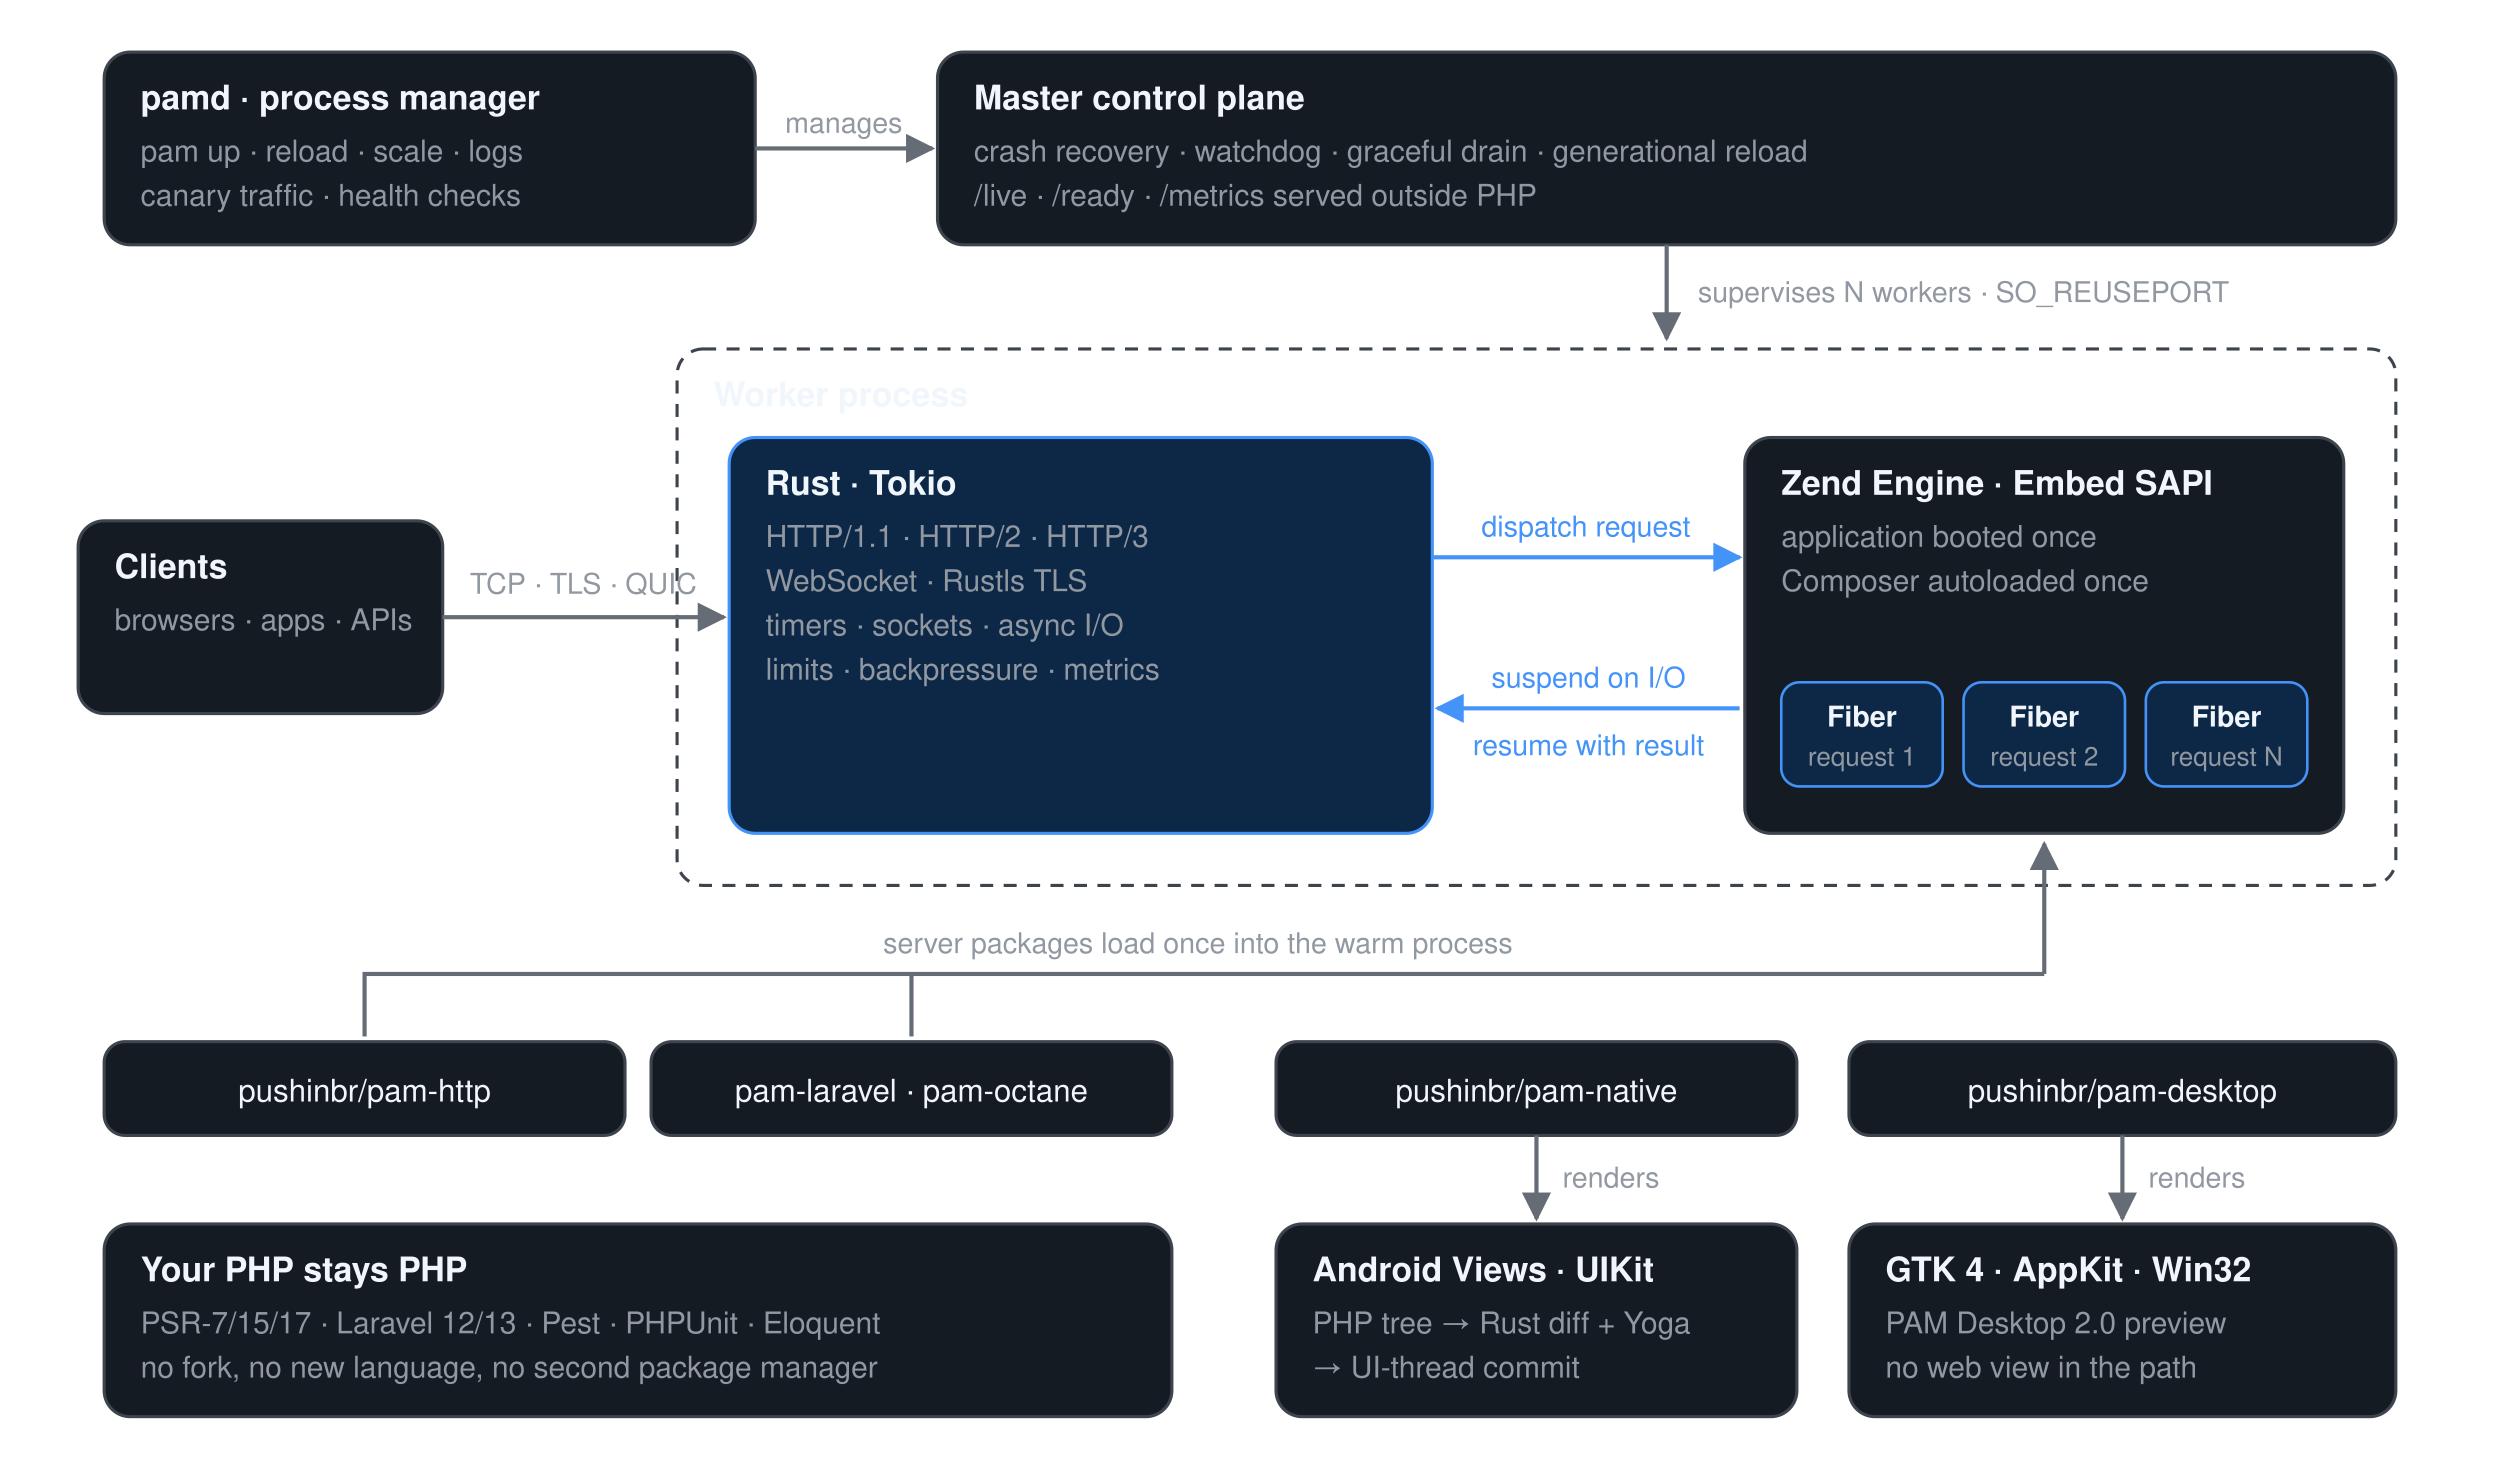
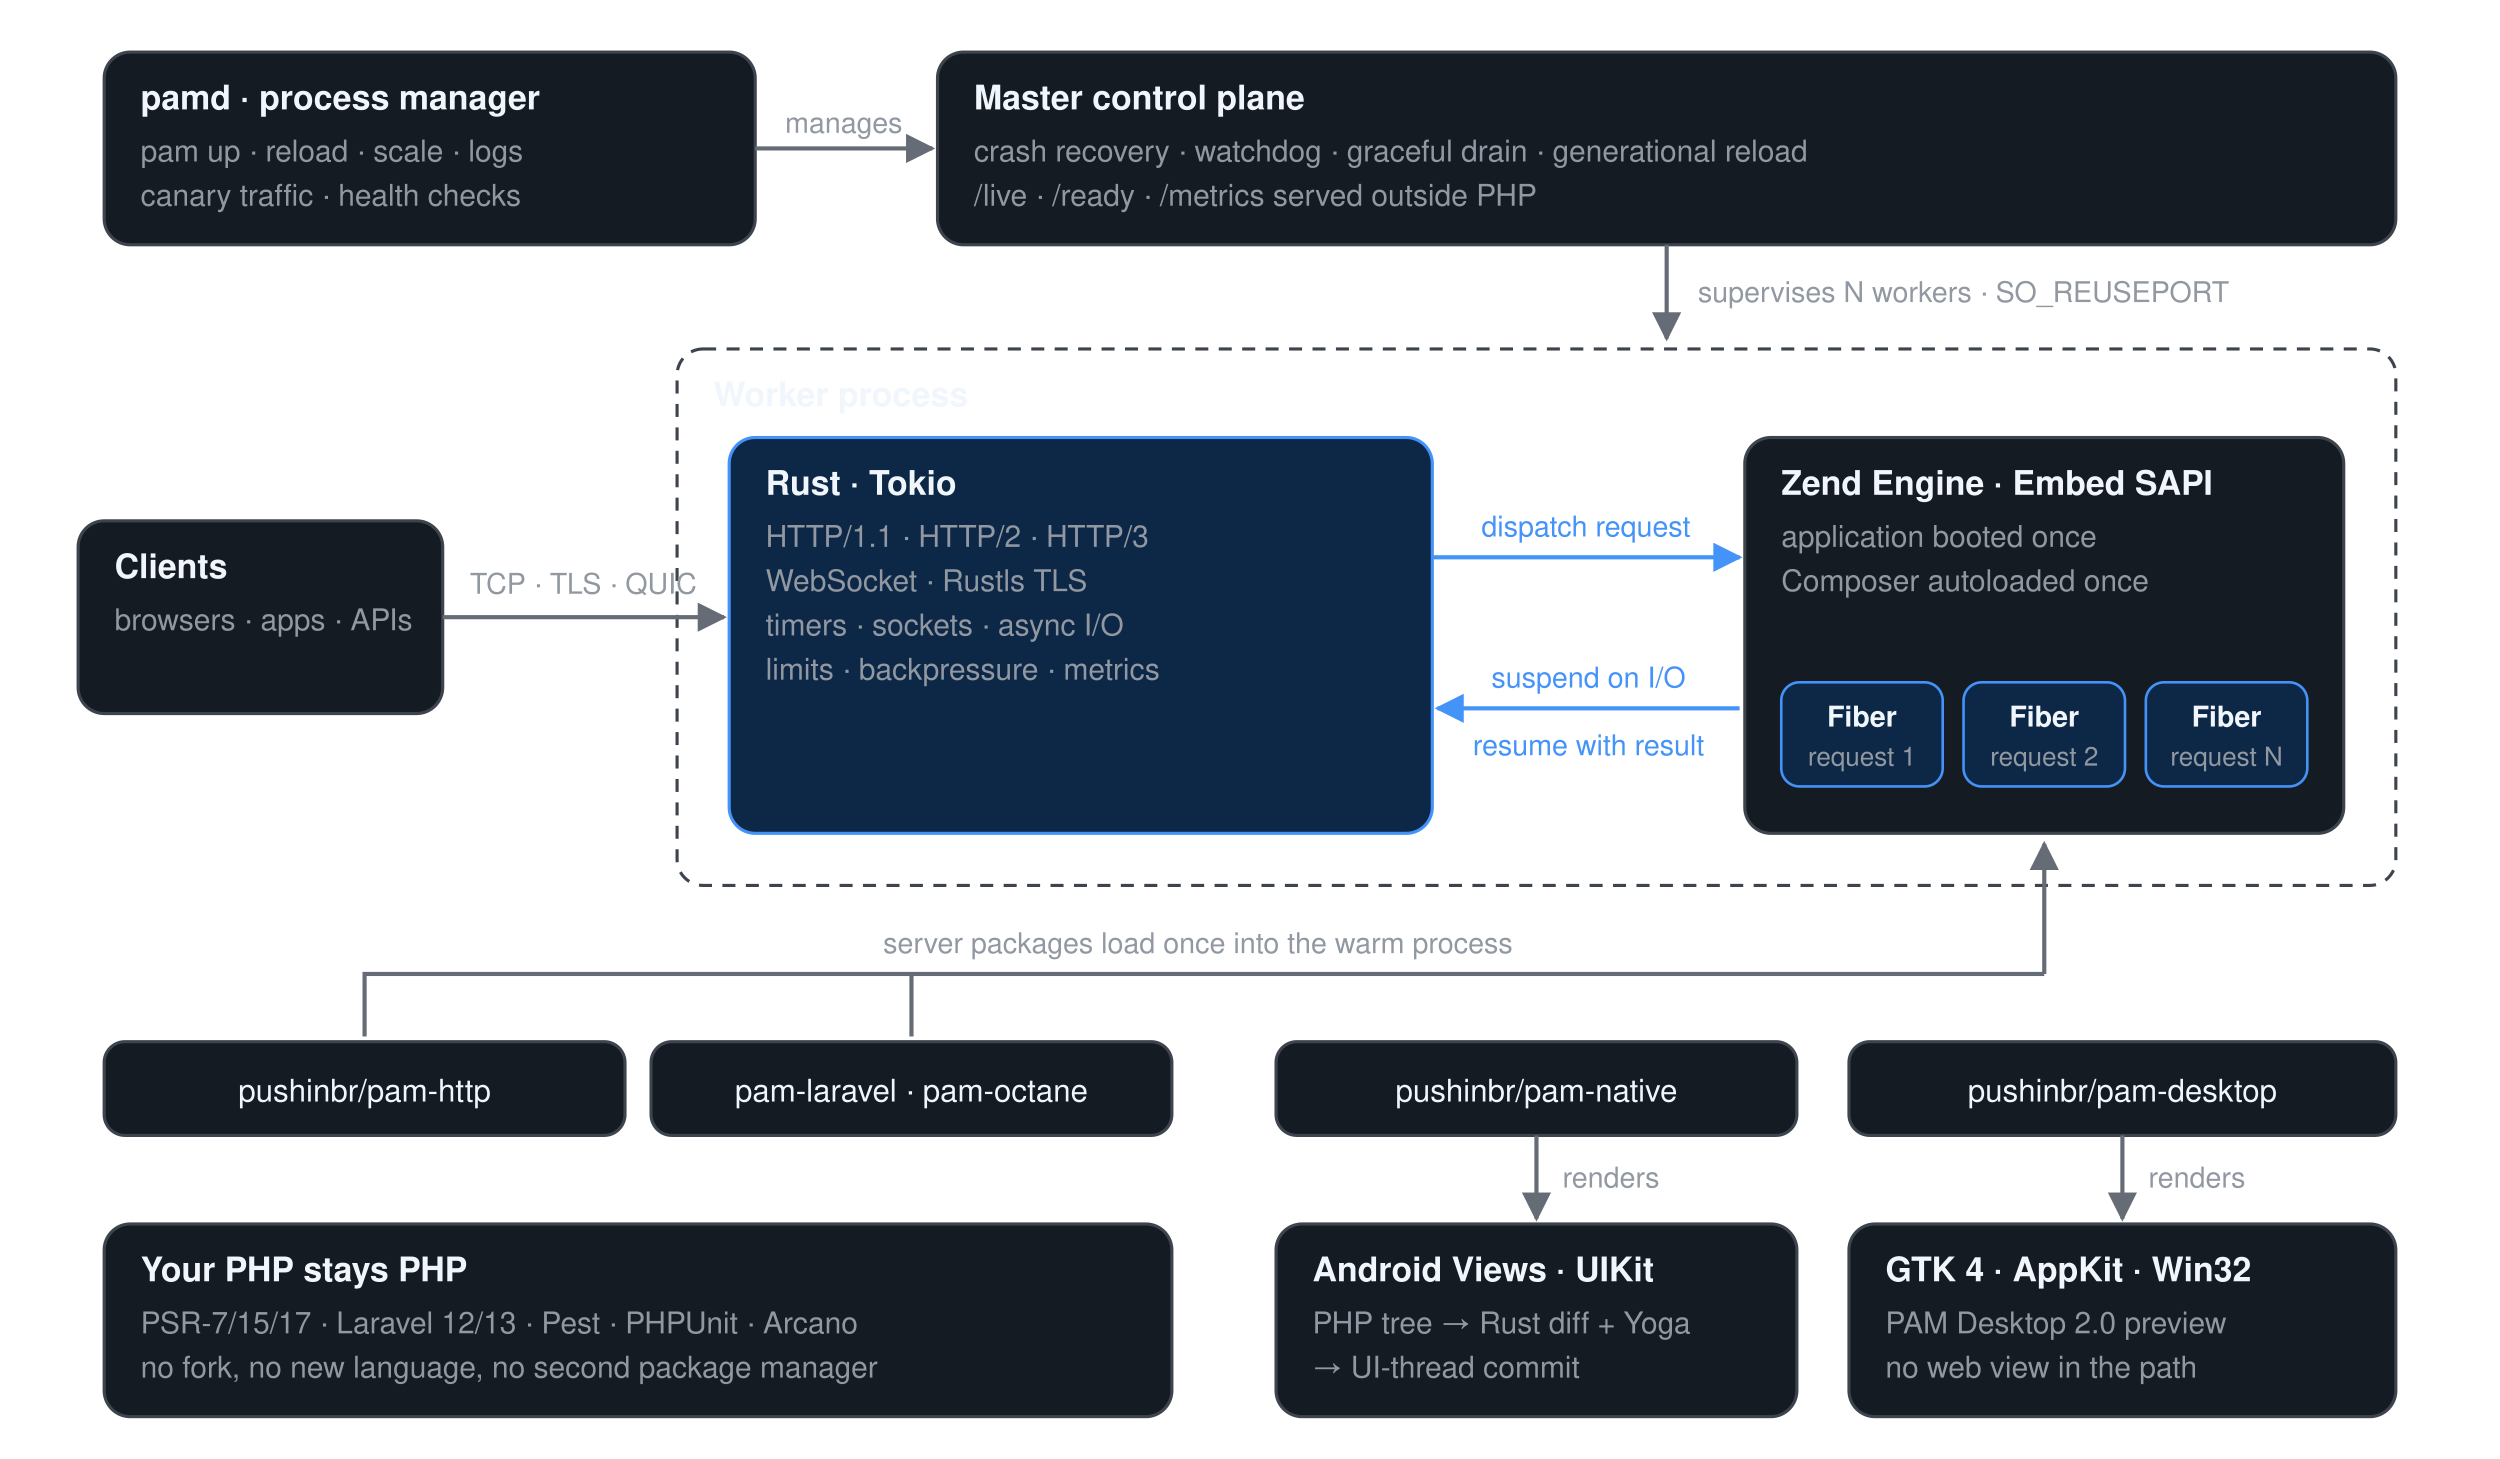
<svg xmlns="http://www.w3.org/2000/svg" viewBox="0 0 960 560" width="960" height="560" font-family="-apple-system,BlinkMacSystemFont,'Segoe UI',Helvetica,Arial,sans-serif" role="img" aria-label="PAM architecture: a supervised master runs worker processes; in each worker Rust and Tokio own the network and I/O while the Zend Engine keeps the Composer application in memory and runs each request in a Fiber; Composer packages add HTTP, Laravel, Native and Desktop.">
  <defs>
    <marker id="m" viewBox="0 0 10 10" refX="9" refY="5" markerWidth="7" markerHeight="7" orient="auto-start-reverse">
      <path d="M0,0L10,5L0,10z" fill="#656c76" />
    </marker>
    <marker id="a" viewBox="0 0 10 10" refX="9" refY="5" markerWidth="7" markerHeight="7" orient="auto-start-reverse">
      <path d="M0,0L10,5L0,10z" fill="#4493f8" />
    </marker>
  </defs>
  <rect x="40" y="20" width="250" height="74" rx="10" fill="#151b23" stroke="#3d444d" stroke-width="1.2" />
  <text x="54" y="42" font-size="13" font-weight="600" fill="#f0f6fc">pamd · process manager</text>
  <text x="54" y="62" font-size="11.5" fill="#9198a1">pam up · reload · scale · logs</text>
  <text x="54" y="79" font-size="11.5" fill="#9198a1">canary traffic · health checks</text>
  <rect x="360" y="20" width="560" height="74" rx="10" fill="#151b23" stroke="#3d444d" stroke-width="1.2" />
  <text x="374" y="42" font-size="13" font-weight="600" fill="#f0f6fc">Master control plane</text>
  <text x="374" y="62" font-size="11.5" fill="#9198a1">crash recovery · watchdog · graceful drain · generational reload</text>
  <text x="374" y="79" font-size="11.5" fill="#9198a1">/live · /ready · /metrics served outside PHP</text>
  <line x1="290" y1="57" x2="358" y2="57" stroke="#656c76" stroke-width="1.6" marker-end="url(#m)" />
  <text x="324.0" y="51.0" font-size="11" text-anchor="middle" fill="#9198a1">manages</text>
  <line x1="640" y1="94" x2="640" y2="130" stroke="#656c76" stroke-width="1.6" marker-end="url(#m)" />
  <text x="652" y="116" font-size="11" text-anchor="start" fill="#9198a1">supervises N workers · SO_REUSEPORT</text>
  <rect x="260" y="134" width="660" height="206" rx="10" fill="none" stroke="#3d444d" stroke-width="1.2" stroke-dasharray="5 4" />
  <text x="274" y="156" font-size="13" font-weight="600" fill="#f0f6fc">Worker process</text>
  <rect x="30" y="200" width="140" height="74" rx="10" fill="#151b23" stroke="#3d444d" stroke-width="1.2" />
  <text x="44" y="222" font-size="13" font-weight="600" fill="#f0f6fc">Clients</text>
  <text x="44" y="242" font-size="11.5" fill="#9198a1">browsers · apps · APIs</text>
  <line x1="170" y1="237" x2="278" y2="237" stroke="#656c76" stroke-width="1.6" marker-end="url(#m)" />
  <text x="224.0" y="228" font-size="11" text-anchor="middle" fill="#9198a1">TCP · TLS · QUIC</text>
  <rect x="280" y="168" width="270" height="152" rx="10" fill="#0d2846" stroke="#4493f8" stroke-width="1.2" />
  <text x="294" y="190" font-size="13" font-weight="600" fill="#f0f6fc">Rust · Tokio</text>
  <text x="294" y="210" font-size="11.5" fill="#9198a1">HTTP/1.1 · HTTP/2 · HTTP/3</text>
  <text x="294" y="227" font-size="11.5" fill="#9198a1">WebSocket · Rustls TLS</text>
  <text x="294" y="244" font-size="11.5" fill="#9198a1">timers · sockets · async I/O</text>
  <text x="294" y="261" font-size="11.5" fill="#9198a1">limits · backpressure · metrics</text>
  <rect x="670" y="168" width="230" height="152" rx="10" fill="#151b23" stroke="#3d444d" stroke-width="1.2" />
  <text x="684" y="190" font-size="13" font-weight="600" fill="#f0f6fc">Zend Engine · Embed SAPI</text>
  <text x="684" y="210" font-size="11.5" fill="#9198a1">application booted once</text>
  <text x="684" y="227" font-size="11.5" fill="#9198a1">Composer autoloaded once</text>
  <rect x="684" y="262" width="62" height="40" rx="7" fill="#0d2846" stroke="#4493f8" stroke-width="1" />
  <text x="715" y="279" font-size="11" text-anchor="middle" font-weight="600" fill="#f0f6fc">Fiber</text>
  <text x="715" y="294" font-size="10" text-anchor="middle" fill="#9198a1">request 1</text>
  <rect x="754" y="262" width="62" height="40" rx="7" fill="#0d2846" stroke="#4493f8" stroke-width="1" />
  <text x="785" y="279" font-size="11" text-anchor="middle" font-weight="600" fill="#f0f6fc">Fiber</text>
  <text x="785" y="294" font-size="10" text-anchor="middle" fill="#9198a1">request 2</text>
  <rect x="824" y="262" width="62" height="40" rx="7" fill="#0d2846" stroke="#4493f8" stroke-width="1" />
  <text x="855" y="279" font-size="11" text-anchor="middle" font-weight="600" fill="#f0f6fc">Fiber</text>
  <text x="855" y="294" font-size="10" text-anchor="middle" fill="#9198a1">request N</text>
  <line x1="550" y1="214" x2="668" y2="214" stroke="#4493f8" stroke-width="1.6" marker-end="url(#a)" />
  <text x="609.0" y="206" font-size="11" text-anchor="middle" fill="#4493f8">dispatch request</text>
  <line x1="668" y1="272" x2="552" y2="272" stroke="#4493f8" stroke-width="1.6" marker-end="url(#a)" />
  <text x="610.0" y="264" font-size="11" text-anchor="middle" fill="#4493f8">suspend on I/O</text>
  <text x="610" y="290" font-size="11" text-anchor="middle" fill="#4493f8">resume with result</text>
  <rect x="40" y="400" width="200" height="36" rx="8" fill="#151b23" stroke="#3d444d" stroke-width="1.2" />
  <text x="140" y="423" font-size="12" text-anchor="middle" fill="#f0f6fc">pushinbr/pam-http</text>
  <rect x="250" y="400" width="200" height="36" rx="8" fill="#151b23" stroke="#3d444d" stroke-width="1.2" />
  <text x="350" y="423" font-size="12" text-anchor="middle" fill="#f0f6fc">pam-laravel · pam-octane</text>
  <rect x="490" y="400" width="200" height="36" rx="8" fill="#151b23" stroke="#3d444d" stroke-width="1.2" />
  <text x="590" y="423" font-size="12" text-anchor="middle" fill="#f0f6fc">pushinbr/pam-native</text>
  <rect x="710" y="400" width="210" height="36" rx="8" fill="#151b23" stroke="#3d444d" stroke-width="1.2" />
  <text x="815" y="423" font-size="12" text-anchor="middle" fill="#f0f6fc">pushinbr/pam-desktop</text>
  <path d="M140,398 V374 H785 M350,398 V374 M785,374 V324" fill="none" stroke="#656c76" stroke-width="1.6" marker-end="url(#m)" />
  <text x="460" y="366" font-size="11" text-anchor="middle" fill="#9198a1">server packages load once into the warm process</text>
  <rect x="490" y="470" width="200" height="74" rx="10" fill="#151b23" stroke="#3d444d" stroke-width="1.2" />
  <text x="504" y="492" font-size="13" font-weight="600" fill="#f0f6fc">Android Views · UIKit</text>
  <text x="504" y="512" font-size="11.5" fill="#9198a1">PHP tree → Rust diff + Yoga</text>
  <text x="504" y="529" font-size="11.5" fill="#9198a1">→ UI-thread commit</text>
  <rect x="710" y="470" width="210" height="74" rx="10" fill="#151b23" stroke="#3d444d" stroke-width="1.2" />
  <text x="724" y="492" font-size="13" font-weight="600" fill="#f0f6fc">GTK 4 · AppKit · Win32</text>
  <text x="724" y="512" font-size="11.5" fill="#9198a1">PAM Desktop 2.0 preview</text>
  <text x="724" y="529" font-size="11.5" fill="#9198a1">no web view in the path</text>
  <line x1="590" y1="436" x2="590" y2="468" stroke="#656c76" stroke-width="1.6" marker-end="url(#m)" />
  <text x="600" y="456" font-size="11" text-anchor="start" fill="#9198a1">renders</text>
  <line x1="815" y1="436" x2="815" y2="468" stroke="#656c76" stroke-width="1.6" marker-end="url(#m)" />
  <text x="825" y="456" font-size="11" text-anchor="start" fill="#9198a1">renders</text>
  <rect x="40" y="470" width="410" height="74" rx="10" fill="#151b23" stroke="#3d444d" stroke-width="1.2" />
  <text x="54" y="492" font-size="13" font-weight="600" fill="#f0f6fc">Your PHP stays PHP</text>
-   <text x="54" y="512" font-size="11.5" fill="#9198a1">PSR-7/15/17 · Laravel 12/13 · Pest · PHPUnit · Eloquent</text>
+   <text x="54" y="512" font-size="11.5" fill="#9198a1">PSR-7/15/17 · Laravel 12/13 · Pest · PHPUnit · Arcano</text>
  <text x="54" y="529" font-size="11.5" fill="#9198a1">no fork, no new language, no second package manager</text>
</svg>
